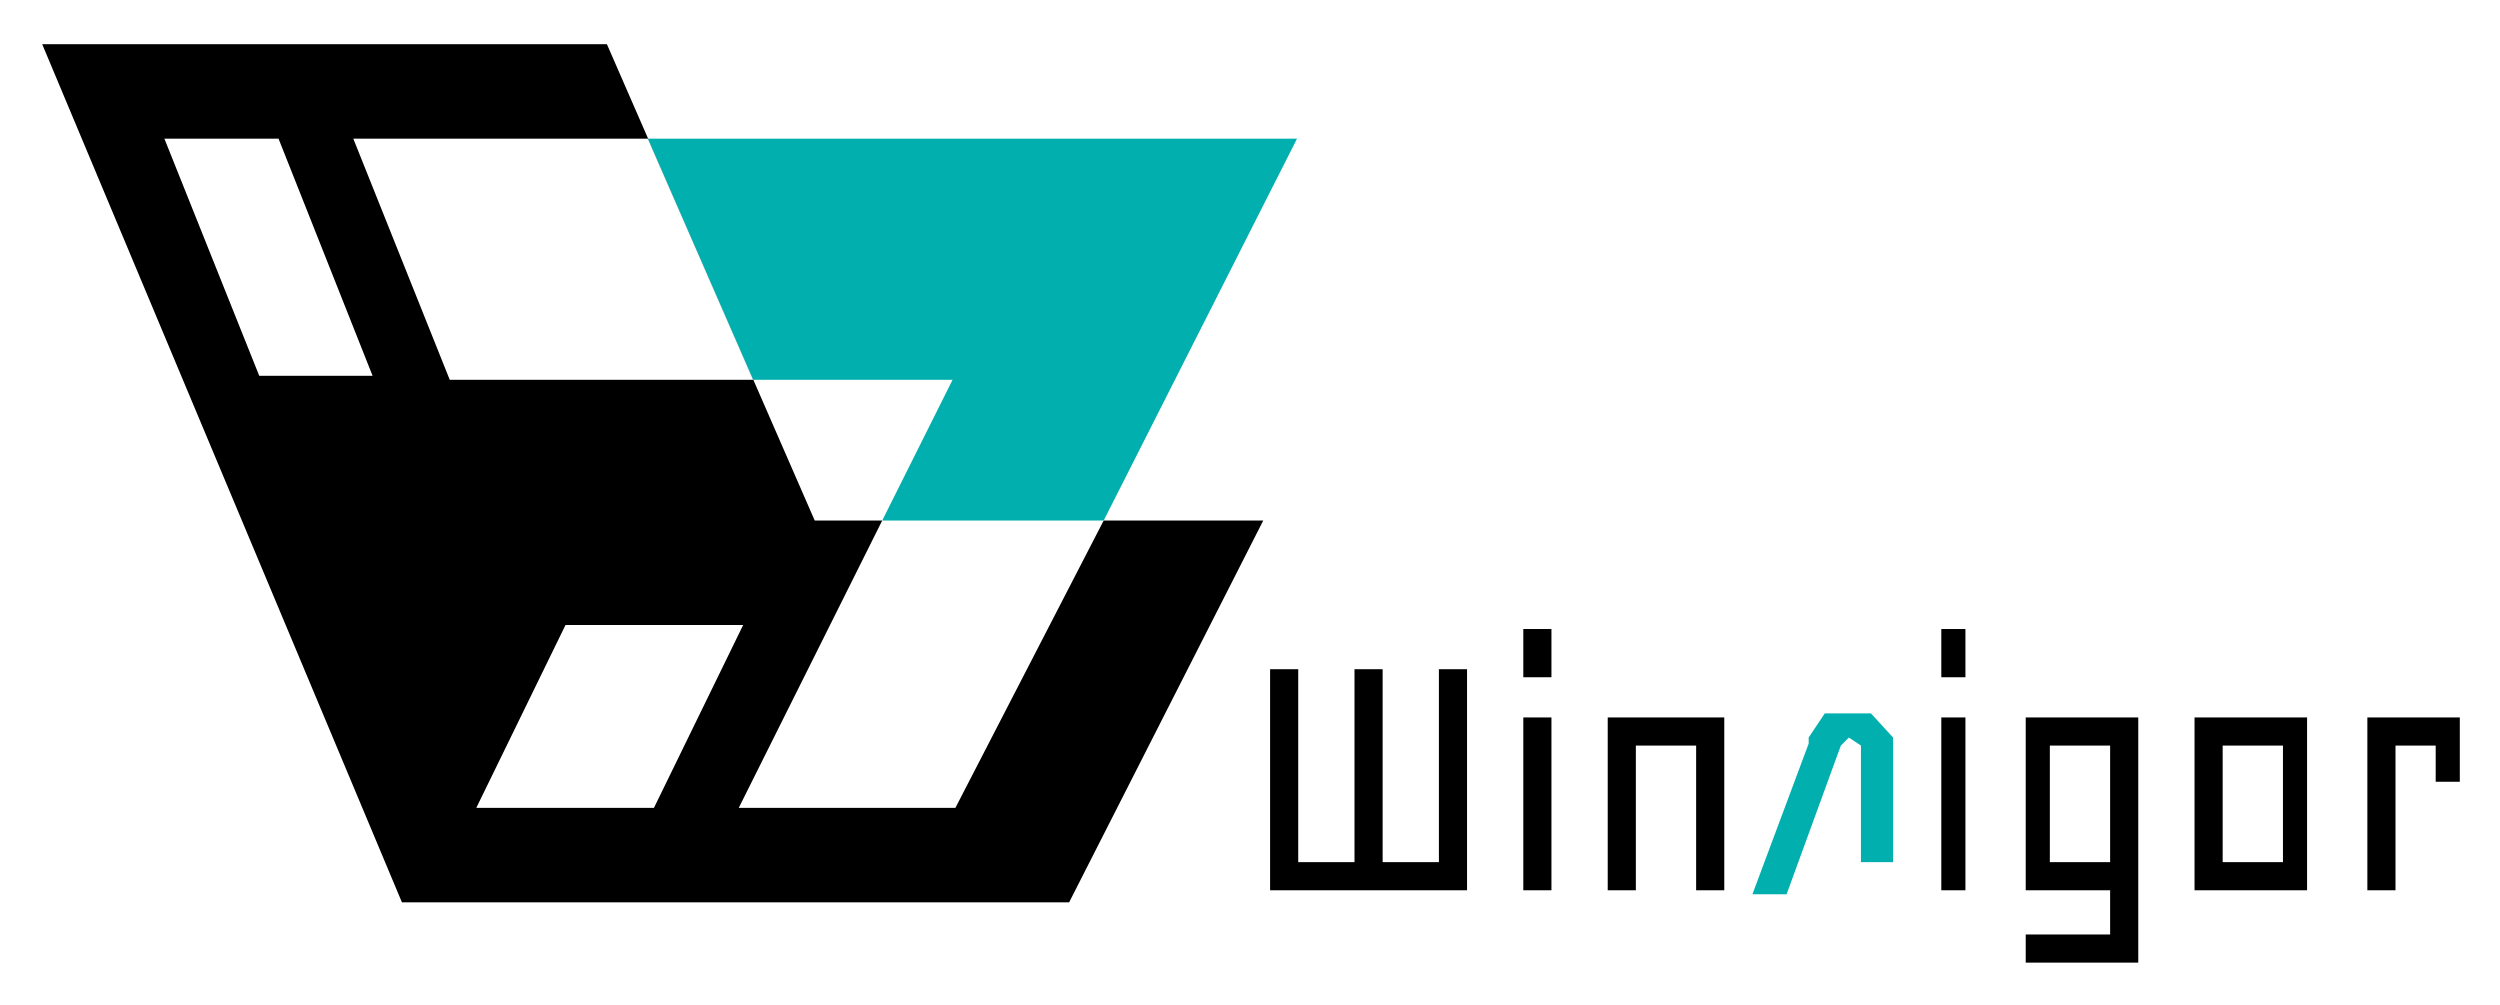
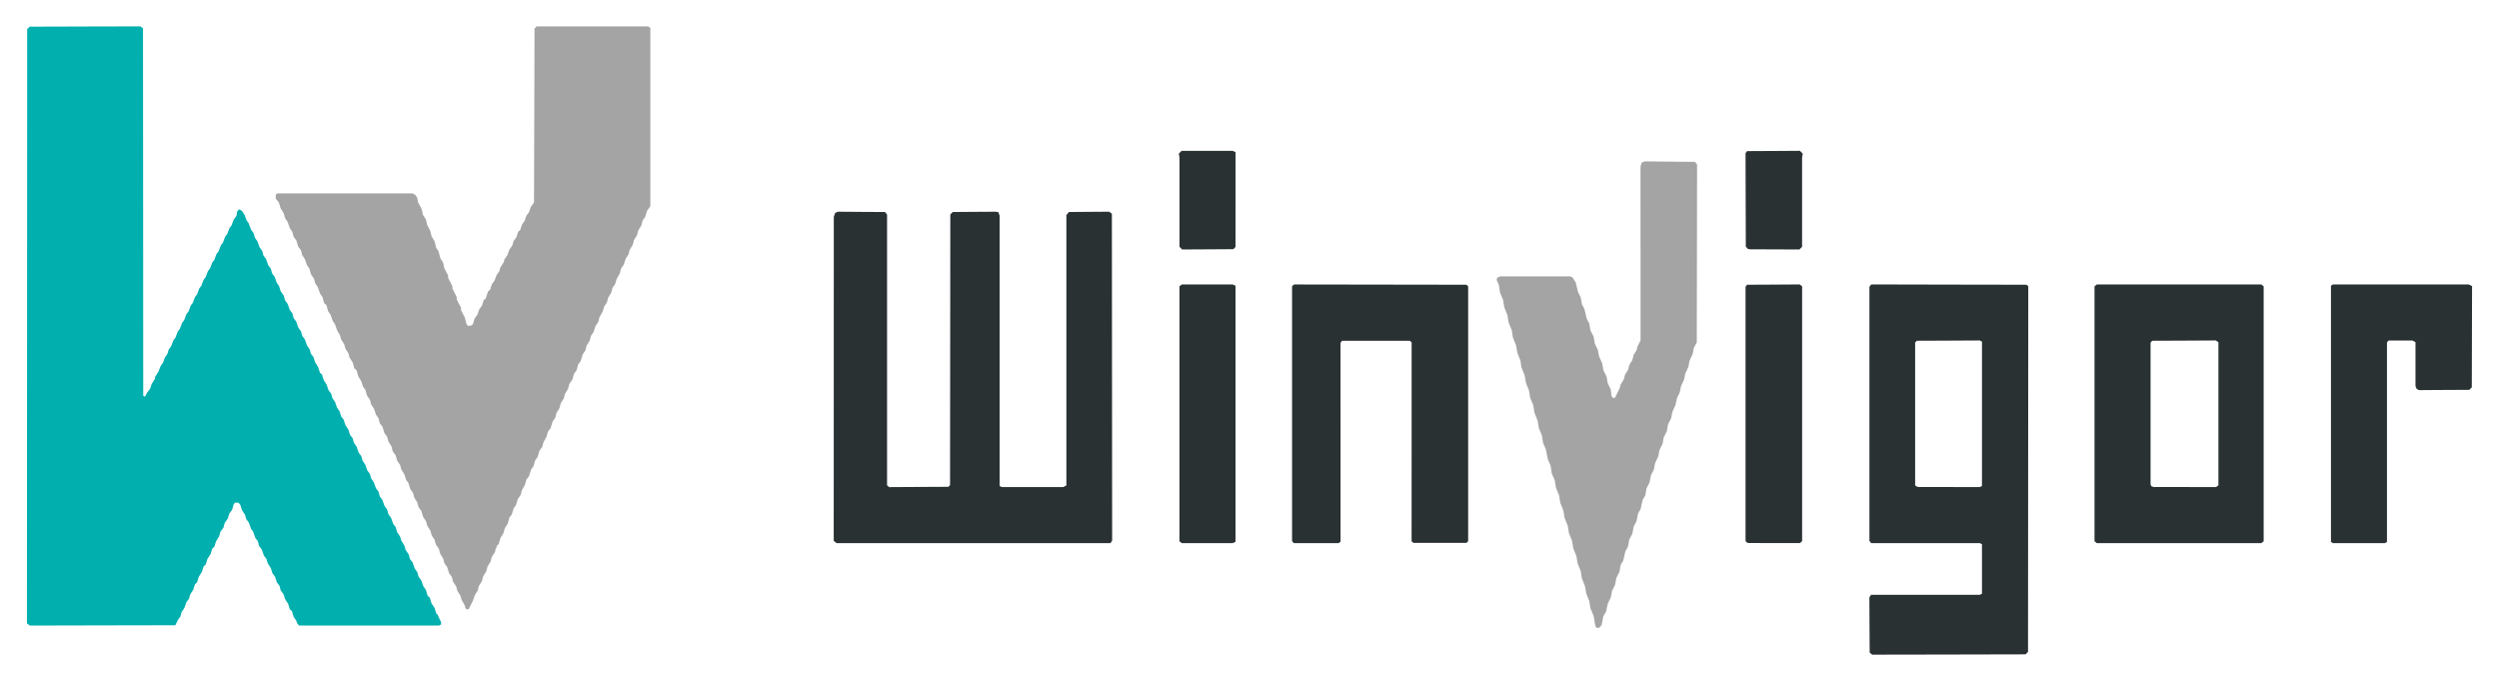
- <svg xmlns="http://www.w3.org/2000/svg" viewBox="16 66 622 250" role="img" aria-label="Winvigor">
-   <path fill="#000000" fill-rule="evenodd" d="M26.5 77H167L218.7 195.5H235.5L199.8 267H253.7L290.6 195.5H330.3L282 290.5H116Z M56.9 100.5H85.3L108.7 159.5H80.5Z M103.9 100.5H177.2L203.4 160.5H127.9Z M156.7 221.5H200.9L178.7 267H134.5Z" />
-   <path fill="#00AFAE" d="M177.2 100.5H338.7L290.6 195.5H235.5L253 160.5H203.4Z" />
-   <path fill="#000000" d="M332 232.5H339V287.5H332ZM353 232.5H360V287.5H353ZM374 232.5H381V287.5H374ZM332 280.5H381V287.5H332ZM395 222.5H402V234.5H395ZM395 244.5H402V287.5H395ZM416 244.5H445V251.5H416ZM416 244.5H423V287.5H416ZM438 244.5H445V287.5H438ZM499 222.5H505V234.5H499ZM499 244.5H505V287.5H499ZM520 244.5H548V251.5H520ZM520 244.5H526V287.5H520ZM541 244.5H548V305.5H541ZM520 280.5H548V287.5H520ZM520 298.5H548V305.5H520ZM562 244.5H590V251.5H562ZM562 280.5H590V287.5H562ZM562 244.5H569V287.5H562ZM584 244.5H590V287.5H584ZM605 244.5H628V251.5H605ZM605 244.5H612V287.5H605ZM622 244.5H628V260.5H622Z" />
-   <path fill="#00AFAE" d="M470 243.5H481.5L487 249.5V280.5H479V251.5L476 249.5L474 251.5L460.5 288.5H452L466 251V249.5Z" />
+ <svg xmlns="http://www.w3.org/2000/svg" viewBox="10 10 580 158" role="img" aria-label="Winvigor">
+   <path fill="#00AFAE" fill-rule="evenodd" d="M16.58 154.87L16.25 154.61L16.28 85.68L16.31 16.76L16.60 16.47L16.88 16.19L29.74 16.15L42.59 16.12L42.89 16.36L43.19 16.60L43.22 59.20L43.24 101.79L43.36 101.91L43.48 102.03L43.61 101.94L43.75 101.86L43.96 101.46L44.16 101.06L44.50 100.62L44.84 100.19L45.03 99.62L45.21 99.06L45.61 98.44L46.00 97.83L46.00 97.62L46.00 97.42L46.40 96.81L46.79 96.19L47.02 95.59L47.25 94.99L47.56 94.53L47.87 94.06L48.05 93.53L48.24 93.01L48.56 92.53L48.88 92.06L49.00 91.61L49.13 91.16L49.45 90.69L49.77 90.21L50.01 89.55L50.26 88.90L50.50 88.59L50.74 88.29L51.00 87.59L51.26 86.90L51.50 86.59L51.74 86.29L52.00 85.59L52.26 84.90L52.50 84.59L52.74 84.29L53.00 83.59L53.26 82.90L53.50 82.59L53.74 82.29L54.00 81.59L54.26 80.90L54.50 80.59L54.74 80.29L55.00 79.59L55.26 78.90L55.50 78.59L55.74 78.29L56.00 77.59L56.26 76.90L56.50 76.59L56.74 76.29L57.00 75.59L57.26 74.90L57.50 74.59L57.74 74.29L58.00 73.59L58.26 72.90L58.50 72.59L58.74 72.29L59.00 71.59L59.26 70.90L59.50 70.59L59.74 70.29L60.00 69.59L60.26 68.90L60.50 68.59L60.74 68.29L61.00 67.59L61.26 66.90L61.50 66.59L61.74 66.29L62.00 65.59L62.26 64.90L62.50 64.59L62.74 64.29L63.00 63.59L63.26 62.90L63.50 62.59L63.74 62.29L63.99 61.60L64.25 60.92L64.57 60.50L64.88 60.07L64.96 59.59L65.03 59.11L65.25 58.84L65.47 58.57L65.79 58.72L66.11 58.87L66.44 59.35L66.76 59.84L66.99 60.47L67.22 61.11L67.49 61.49L67.76 61.87L68.00 62.56L68.24 63.25L68.54 63.66L68.85 64.06L68.99 64.58L69.13 65.09L69.46 65.58L69.78 66.06L70.01 66.72L70.24 67.37L70.54 67.78L70.85 68.19L71.00 68.75L71.15 69.31L71.46 69.72L71.76 70.13L72.00 70.81L72.24 71.50L72.54 71.91L72.85 72.31L73.00 72.88L73.15 73.44L73.46 73.84L73.76 74.25L74.00 74.94L74.24 75.63L74.51 76.01L74.78 76.39L74.95 76.98L75.13 77.56L75.49 78.07L75.85 78.57L76.00 79.13L76.15 79.69L76.46 80.09L76.76 80.50L77.00 81.19L77.24 81.87L77.54 82.28L77.85 82.69L78.00 83.25L78.15 83.81L78.46 84.22L78.76 84.63L78.99 85.28L79.22 85.94L79.54 86.42L79.87 86.91L80.01 87.42L80.15 87.94L80.46 88.34L80.76 88.75L81.00 89.43L81.23 90.11L81.56 90.59L81.88 91.06L82.01 91.56L82.15 92.06L82.47 92.48L82.78 92.90L82.95 93.47L83.13 94.04L83.49 94.61L83.85 95.19L84.05 95.83L84.26 96.47L84.51 96.69L84.75 96.92L84.94 97.55L85.13 98.18L85.45 98.67L85.77 99.16L86.01 99.83L86.24 100.50L86.54 100.91L86.85 101.31L86.99 101.81L87.12 102.31L87.44 102.79L87.77 103.26L87.99 103.91L88.22 104.56L88.54 105.05L88.87 105.53L89.01 106.05L89.15 106.56L89.47 106.98L89.78 107.40L89.95 107.97L90.13 108.54L90.50 109.12L90.87 109.71L91.05 110.28L91.22 110.85L91.53 111.27L91.85 111.69L91.99 112.19L92.12 112.69L92.44 113.16L92.77 113.64L93.00 114.32L93.24 115.00L93.54 115.41L93.85 115.81L93.99 116.33L94.13 116.84L94.46 117.33L94.78 117.81L95.01 118.47L95.24 119.12L95.54 119.53L95.85 119.94L95.99 120.45L96.13 120.97L96.46 121.45L96.78 121.94L97.01 122.59L97.24 123.25L97.54 123.66L97.85 124.06L98.00 124.62L98.15 125.19L98.46 125.59L98.76 126.00L99.00 126.69L99.24 127.37L99.54 127.78L99.85 128.19L100.00 128.75L100.15 129.31L100.46 129.72L100.76 130.13L101.00 130.81L101.24 131.50L101.54 131.91L101.85 132.31L102.00 132.87L102.15 133.43L102.49 133.93L102.84 134.44L103.00 134.94L103.15 135.44L103.50 136.00L103.85 136.56L103.99 137.06L104.13 137.56L104.50 138.11L104.88 138.66L105.01 139.18L105.15 139.69L105.46 140.09L105.76 140.50L105.99 141.16L106.22 141.81L106.54 142.30L106.87 142.78L107.01 143.30L107.15 143.81L107.46 144.22L107.76 144.63L107.99 145.28L108.22 145.94L108.54 146.41L108.86 146.89L109.05 147.55L109.24 148.21L109.50 148.44L109.75 148.67L109.94 149.29L110.12 149.91L110.50 150.50L110.88 151.09L111.07 151.73L111.26 152.36L111.39 152.45L111.53 152.53L111.95 153.46L112.38 154.39L112.38 154.63L112.38 154.87L112.13 155.00L111.89 155.12L95.64 155.12L79.39 155.12L79.13 154.80L78.88 154.47L78.87 154.33L78.87 154.19L78.50 153.62L78.13 153.06L77.94 152.43L77.76 151.79L77.50 151.56L77.25 151.33L77.06 150.71L76.88 150.09L76.49 149.49L76.11 148.89L75.98 148.41L75.85 147.94L75.49 147.44L75.14 146.94L75.01 146.43L74.88 145.93L74.57 145.51L74.26 145.09L74.05 144.45L73.84 143.81L73.53 143.39L73.22 142.97L73.05 142.40L72.87 141.83L72.51 141.26L72.15 140.69L72.00 140.19L71.84 139.69L71.54 139.28L71.24 138.87L71.00 138.19L70.76 137.50L70.46 137.09L70.15 136.69L70.00 136.12L69.85 135.56L69.54 135.16L69.24 134.75L69.00 134.06L68.76 133.37L68.50 133.00L68.24 132.63L68.00 131.94L67.76 131.25L67.46 130.84L67.15 130.44L67.02 129.96L66.89 129.48L66.51 128.89L66.13 128.29L65.95 127.70L65.77 127.10L65.55 126.86L65.34 126.62L64.93 126.62L64.53 126.62L64.39 126.80L64.25 126.97L64.05 127.64L63.85 128.31L63.53 128.73L63.22 129.15L63.04 129.73L62.87 130.31L62.51 130.82L62.15 131.32L62.00 131.88L61.85 132.44L61.48 132.93L61.12 133.43L60.99 133.93L60.85 134.44L60.50 135.00L60.15 135.56L59.95 136.20L59.74 136.85L59.49 137.07L59.25 137.29L59.06 137.91L58.88 138.54L58.50 139.12L58.12 139.71L57.94 140.34L57.75 140.96L57.51 141.18L57.26 141.40L57.05 142.05L56.85 142.69L56.48 143.26L56.12 143.84L55.94 144.46L55.75 145.08L55.51 145.31L55.26 145.53L55.05 146.17L54.85 146.81L54.48 147.40L54.11 147.98L53.98 148.46L53.85 148.94L53.54 149.34L53.24 149.75L53.01 150.41L52.78 151.06L52.46 151.55L52.13 152.03L51.99 152.55L51.85 153.06L51.58 153.43L51.31 153.80L51.00 154.43L50.69 155.06L33.80 155.09L16.91 155.13L16.58 154.87Z" />
+   <path fill="#A4A4A4" fill-rule="evenodd" d="M118.16 151.22L118.03 151.06L117.94 150.75L117.85 150.44L117.51 149.81L117.16 149.19L117.00 148.69L116.85 148.19L116.50 147.62L116.15 147.06L116.01 146.56L115.88 146.05L115.51 145.49L115.15 144.94L115.00 144.38L114.85 143.81L114.54 143.40L114.22 142.98L114.00 142.25L113.78 141.52L113.46 141.10L113.15 140.69L113.00 140.12L112.85 139.56L112.50 139.00L112.15 138.44L112.00 137.88L111.86 137.31L111.50 136.81L111.15 136.31L111.00 135.75L110.86 135.19L110.54 134.73L110.23 134.27L110.05 133.68L109.87 133.08L109.51 132.51L109.15 131.94L109.01 131.42L108.87 130.91L108.54 130.42L108.21 129.94L108.00 129.23L107.78 128.52L107.46 128.10L107.15 127.69L107.00 127.12L106.85 126.56L106.50 126.00L106.15 125.44L106.00 124.88L105.85 124.31L105.54 123.90L105.22 123.48L105.00 122.74L104.78 122.01L104.52 121.69L104.27 121.36L104.06 120.71L103.85 120.06L103.50 119.50L103.15 118.94L103.01 118.43L102.88 117.92L102.51 117.37L102.15 116.81L102.00 116.25L101.85 115.69L101.50 115.19L101.14 114.69L101.00 114.12L100.85 113.56L100.50 113.00L100.15 112.44L100.00 111.88L99.85 111.31L99.54 110.90L99.22 110.48L99.00 109.75L98.78 109.02L98.46 108.60L98.15 108.19L98.00 107.62L97.86 107.06L97.56 106.62L97.26 106.18L97.02 105.48L96.77 104.78L96.46 104.30L96.14 103.81L96.01 103.30L95.87 102.78L95.54 102.30L95.21 101.81L94.99 101.10L94.78 100.38L94.52 100.06L94.27 99.74L94.06 99.09L93.85 98.44L93.50 97.88L93.15 97.31L92.95 96.62L92.76 95.92L92.50 95.69L92.24 95.46L92.05 94.76L91.85 94.06L91.48 93.51L91.12 92.95L90.99 92.44L90.86 91.94L90.54 91.48L90.23 91.02L90.05 90.43L89.87 89.83L89.51 89.26L89.14 88.69L89.06 88.31L88.97 87.94L88.60 87.26L88.22 86.57L87.99 85.91L87.76 85.24L87.50 84.88L87.24 84.51L86.99 83.79L86.74 83.07L86.45 82.63L86.15 82.19L85.95 81.49L85.76 80.79L85.50 80.56L85.24 80.33L85.05 79.63L84.85 78.94L84.55 78.50L84.26 78.06L84.02 77.36L83.77 76.66L83.46 76.17L83.14 75.69L83.01 75.17L82.87 74.66L82.54 74.17L82.21 73.69L81.99 72.98L81.78 72.26L81.51 71.89L81.24 71.51L80.99 70.79L80.74 70.07L80.44 69.63L80.14 69.19L80.00 68.62L79.85 68.06L79.54 67.65L79.22 67.23L79.00 66.50L78.78 65.77L78.46 65.35L78.15 64.94L78.00 64.38L77.86 63.81L77.56 63.37L77.26 62.93L77.02 62.23L76.77 61.53L76.46 61.05L76.14 60.56L76.00 60.03L75.86 59.49L75.50 58.91L75.13 58.34L74.94 57.69L74.75 57.04L74.38 56.57L74.00 56.09L74.00 55.62L74.00 55.16L74.17 55.01L74.35 54.87L90.06 54.87L105.77 54.87L106.12 55.08L106.47 55.28L106.66 55.61L106.85 55.94L106.94 56.44L107.03 56.94L107.44 57.69L107.84 58.44L108.00 59.12L108.15 59.81L108.51 60.38L108.86 60.94L109.00 61.54L109.13 62.15L109.50 62.85L109.86 63.56L110.01 64.19L110.16 64.81L110.50 65.38L110.85 65.94L111.05 66.73L111.25 67.53L111.49 67.87L111.74 68.21L111.98 69.09L112.23 69.97L112.54 70.45L112.85 70.94L112.98 71.56L113.11 72.19L113.55 73.04L114.00 73.89L114.00 74.17L114.00 74.45L114.50 75.44L115.00 76.42L115.00 76.68L115.00 76.94L115.50 77.92L116.00 78.91L116.00 79.18L116.00 79.45L116.50 80.44L117.00 81.42L117.00 81.70L117.00 81.98L117.43 82.79L117.86 83.61L118.07 84.40L118.27 85.19L118.48 85.42L118.68 85.64L119.05 85.57L119.41 85.50L119.58 85.36L119.75 85.22L119.94 84.58L120.13 83.94L120.48 83.44L120.84 82.94L121.03 82.35L121.23 81.76L121.54 81.35L121.84 80.94L122.05 80.30L122.26 79.65L122.50 79.44L122.74 79.22L123.00 78.44L123.26 77.65L123.50 77.44L123.74 77.22L123.95 76.58L124.16 75.94L124.47 75.52L124.78 75.10L125.01 74.47L125.24 73.84L125.56 73.37L125.89 72.91L126.00 72.49L126.12 72.06L126.56 71.38L127.00 70.70L127.00 70.49L127.00 70.29L127.37 69.74L127.75 69.19L128.00 68.52L128.26 67.85L128.55 67.46L128.84 67.06L129.04 66.47L129.23 65.88L129.54 65.47L129.84 65.06L130.05 64.42L130.26 63.78L130.50 63.56L130.74 63.35L130.95 62.70L131.16 62.06L131.46 61.65L131.77 61.24L131.96 60.65L132.16 60.06L132.46 59.65L132.77 59.24L132.97 58.65L133.16 58.06L133.55 57.52L133.94 56.97L134.00 36.81L134.06 16.65L134.30 16.39L134.54 16.12L147.50 16.13L160.46 16.13L160.70 16.30L160.94 16.48L160.94 37.16L160.94 57.85L160.55 58.39L160.16 58.94L159.96 59.62L159.76 60.31L159.46 60.73L159.15 61.14L159.00 61.73L158.86 62.31L158.50 62.88L158.15 63.44L158.00 64.00L157.85 64.56L157.50 65.12L157.15 65.69L157.00 66.25L156.85 66.81L156.50 67.38L156.15 67.94L156.00 68.50L155.86 69.06L155.56 69.50L155.26 69.94L155.02 70.66L154.78 71.38L154.46 71.84L154.14 72.31L154.00 72.88L153.85 73.44L153.49 74.08L153.12 74.73L152.94 75.31L152.77 75.90L152.46 76.36L152.14 76.81L152.00 77.38L151.85 77.94L151.50 78.50L151.15 79.06L151.00 79.62L150.86 80.19L150.54 80.64L150.23 81.10L150.06 81.69L149.88 82.27L149.51 82.92L149.15 83.56L149.00 84.12L148.86 84.69L148.54 85.16L148.22 85.62L147.98 86.34L147.74 87.06L147.44 87.50L147.14 87.94L147.00 88.50L146.85 89.06L146.50 89.62L146.15 90.19L146.00 90.75L145.86 91.31L145.55 91.77L145.24 92.22L145.01 92.98L144.78 93.74L144.50 94.13L144.22 94.51L144.00 95.25L143.78 95.99L143.51 96.33L143.25 96.66L143.04 97.36L142.84 98.06L142.49 98.56L142.14 99.06L142.00 99.62L141.85 100.19L141.50 100.75L141.15 101.31L141.00 101.88L140.85 102.44L140.50 103.00L140.15 103.56L140.00 104.12L139.85 104.69L139.50 105.25L139.15 105.81L139.00 106.38L138.86 106.94L138.55 107.39L138.24 107.85L138.01 108.60L137.78 109.35L137.46 109.77L137.15 110.19L137.00 110.75L136.85 111.31L136.50 111.94L136.15 112.56L136.00 113.12L135.85 113.69L135.54 114.10L135.22 114.52L134.99 115.28L134.76 116.03L134.45 116.48L134.14 116.94L134.00 117.50L133.86 118.06L133.55 118.52L133.24 118.97L133.01 119.72L132.78 120.48L132.46 120.90L132.15 121.31L132.00 121.88L131.85 122.44L131.50 123.06L131.15 123.69L131.00 124.24L130.85 124.80L130.51 125.31L130.16 125.81L129.96 126.51L129.75 127.21L129.49 127.55L129.22 127.88L129.00 128.63L128.78 129.37L128.51 129.70L128.25 130.04L128.05 130.74L127.85 131.44L127.50 132.00L127.15 132.56L127.00 133.12L126.85 133.69L126.50 134.25L126.15 134.81L125.95 135.51L125.75 136.22L125.58 136.36L125.41 136.50L125.22 136.97L125.02 137.44L124.95 137.75L124.88 138.07L124.52 138.63L124.15 139.19L124.00 139.75L123.85 140.31L123.50 140.88L123.15 141.44L123.00 142.00L122.85 142.56L122.50 143.12L122.15 143.69L122.00 144.25L121.85 144.81L121.50 145.38L121.15 145.94L121.00 146.50L120.86 147.06L120.56 147.50L120.26 147.94L120.02 148.63L119.78 149.31L119.44 150.00L119.10 150.69L118.95 151.00L118.80 151.31L118.55 151.35L118.29 151.39L118.16 151.22Z" />
+   <path fill="#293133" fill-rule="evenodd" d="M444.23 161.64L443.94 161.40L443.90 155.00L443.87 148.59L444.06 148.30L444.26 148.00L456.89 148.00L469.52 148.00L469.76 147.87L470.00 147.74L470.00 142.00L470.00 136.26L469.76 136.13L469.52 136.00L456.89 136.00L444.26 136.00L444.07 135.72L443.88 135.44L443.88 105.99L443.88 76.53L444.09 76.26L444.31 75.99L462.32 76.03L480.34 76.06L480.54 76.23L480.75 76.41L480.72 118.82L480.69 161.24L480.40 161.53L480.12 161.81L462.32 161.85L444.53 161.88L444.23 161.64ZM203.83 135.74L203.50 135.48L203.51 97.90L203.52 60.31L203.67 59.88L203.81 59.44L204.12 59.28L204.44 59.12L209.92 59.16L215.40 59.19L215.64 59.48L215.88 59.78L215.88 91.18L215.88 122.59L216.11 122.80L216.34 123.01L223.23 122.97L230.12 122.94L230.31 122.74L230.50 122.55L230.53 91.15L230.56 59.76L230.85 59.47L231.13 59.19L236.16 59.15L241.19 59.12L241.46 59.18L241.73 59.25L241.86 59.64L242.00 60.04L242.00 91.39L242.00 122.74L242.24 122.87L242.48 123.00L249.62 123.00L256.76 123.00L257.13 122.81L257.50 122.62L257.50 122.40L257.50 122.19L257.50 91.04L257.50 59.89L257.80 59.54L258.10 59.19L262.78 59.15L267.46 59.12L267.76 59.36L268.06 59.60L268.09 97.51L268.12 135.42L267.93 135.71L267.74 136.00L235.95 136.00L204.16 136.00L203.83 135.74ZM284.01 135.78L283.74 135.56L283.74 106.00L283.74 76.44L284.01 76.22L284.28 76.00L290.20 76.00L296.11 76.00L296.43 76.15L296.75 76.29L296.75 76.40L296.75 76.50L296.75 106.00L296.75 135.50L296.75 135.60L296.75 135.71L296.43 135.85L296.11 136.00L290.20 136.00L284.28 136.00L284.01 135.78ZM310.08 135.77L309.88 135.54L309.88 105.98L309.88 76.41L310.10 76.21L310.33 76.00L330.35 76.03L350.37 76.06L350.56 76.26L350.75 76.45L350.75 106.00L350.75 135.55L350.56 135.74L350.37 135.94L344.20 135.94L338.04 135.94L337.83 135.76L337.62 135.59L337.63 112.52L337.63 89.45L337.44 89.26L337.24 89.06L329.36 89.06L321.48 89.06L321.30 89.31L321.12 89.55L321.13 112.62L321.13 135.68L320.92 135.84L320.70 136.00L315.50 136.00L310.29 136.00L310.08 135.77ZM415.55 135.88L415.28 135.77L415.21 135.57L415.13 135.36L415.13 105.95L415.13 76.54L415.30 76.30L415.48 76.06L421.60 76.03L427.71 75.99L427.98 76.22L428.26 76.44L428.26 106.00L428.26 135.56L427.99 135.78L427.72 136.00L421.77 135.99L415.81 135.98L415.55 135.88ZM496.39 135.78L496.12 135.56L496.12 106.00L496.12 76.44L496.39 76.22L496.65 76.00L515.75 76.00L534.85 76.00L535.11 76.22L535.38 76.44L535.38 106.00L535.38 135.56L535.11 135.78L534.85 136.00L515.75 136.00L496.65 136.00L496.39 135.78ZM551.21 135.84L551.00 135.69L551.00 106.00L551.00 76.31L551.21 76.16L551.42 76.00L567.22 76.00L583.01 76.00L583.38 76.19L583.75 76.38L583.72 88.13L583.69 99.87L583.40 100.15L583.12 100.44L577.28 100.47L571.44 100.51L571.17 100.37L570.90 100.22L570.76 99.92L570.62 99.61L570.62 94.50L570.62 89.38L570.26 89.19L569.89 89.00L567.14 89.00L564.39 89.00L564.20 89.20L564.00 89.39L564.00 112.57L564.00 135.74L563.76 135.87L563.52 136.00L557.47 136.00L551.42 136.00L551.21 135.84ZM469.76 122.87L470.00 122.74L470.00 106.00L470.00 89.26L469.75 89.13L469.51 88.99L462.19 89.03L454.88 89.06L454.69 89.26L454.49 89.45L454.49 105.98L454.49 122.51L454.57 122.64L454.65 122.77L454.92 122.88L455.19 122.98L462.35 122.99L469.52 123.00L469.76 122.87ZM524.60 122.81L524.88 122.61L524.88 106.00L524.88 89.38L524.58 89.19L524.28 88.99L516.88 89.03L509.48 89.06L509.31 89.30L509.13 89.54L509.13 105.96L509.13 122.37L509.21 122.57L509.28 122.77L509.55 122.88L509.81 122.98L517.07 122.99L524.32 123.00L524.60 122.81ZM284.06 67.57L283.75 67.26L283.75 56.91L283.75 46.56L283.67 46.10L283.60 45.64L283.92 45.32L284.24 45.00L290.18 45.00L296.11 45.00L296.43 45.15L296.75 45.29L296.75 45.43L296.76 45.56L296.76 56.43L296.75 67.30L296.50 67.56L296.24 67.81L290.31 67.85L284.37 67.88L284.06 67.57ZM415.92 67.79L415.65 67.74L415.42 67.48L415.19 67.22L415.16 56.38L415.13 45.54L415.31 45.30L415.48 45.06L421.62 45.03L427.75 44.99L428.08 45.32L428.40 45.64L428.33 46.10L428.25 46.56L428.25 56.91L428.25 67.26L427.94 67.57L427.64 67.88L421.91 67.86L416.19 67.84L415.92 67.79Z" />
+   <path fill="#A4A4A4" fill-rule="evenodd" d="M380.59 155.61L380.38 155.49L380.26 155.03L380.14 154.56L380.01 153.73L379.87 152.90L379.51 152.03L379.14 151.16L379.00 150.33L378.87 149.49L378.51 148.59L378.16 147.69L378.01 146.83L377.86 145.98L377.50 145.06L377.13 144.13L377.00 143.31L376.87 142.49L376.51 141.59L376.16 140.69L376.01 139.84L375.87 139.00L375.50 138.09L375.14 137.18L375.00 136.34L374.87 135.49L374.50 134.56L374.13 133.63L374.00 132.82L373.87 132.01L373.51 131.10L373.14 130.19L372.99 129.31L372.84 128.44L372.49 127.56L372.14 126.69L372.00 125.84L371.87 125.00L371.51 124.09L371.14 123.19L370.99 122.31L370.85 121.44L370.50 120.62L370.15 119.81L370.01 118.88L369.86 117.94L369.56 117.27L369.25 116.60L369.01 115.39L368.77 114.19L368.46 113.50L368.15 112.81L368.00 111.88L367.84 110.96L367.50 110.13L367.15 109.31L367.01 108.44L366.86 107.56L366.51 106.69L366.16 105.81L366.00 104.88L365.84 103.96L365.50 103.13L365.15 102.31L365.01 101.46L364.86 100.60L364.51 99.71L364.16 98.81L364.01 97.96L363.86 97.10L363.50 96.18L363.13 95.26L363.00 94.44L362.87 93.62L362.51 92.71L362.16 91.81L362.01 90.97L361.87 90.13L361.50 89.22L361.14 88.30L361.00 87.45L360.87 86.60L360.50 85.70L360.14 84.81L360.00 83.97L359.87 83.13L359.51 82.22L359.14 81.31L358.99 80.44L358.85 79.56L358.50 78.73L358.15 77.91L358.01 76.99L357.87 76.08L357.61 75.51L357.36 74.94L357.43 74.67L357.50 74.40L357.89 74.26L358.29 74.12L366.40 74.12L374.52 74.13L374.74 74.25L374.97 74.37L375.35 74.97L375.74 75.57L375.99 76.66L376.25 77.76L376.55 78.36L376.86 78.95L377.00 79.75L377.14 80.55L377.45 81.14L377.75 81.74L378.00 82.81L378.25 83.88L378.55 84.48L378.86 85.08L379.00 85.87L379.14 86.67L379.50 87.38L379.86 88.08L380.00 88.88L380.14 89.69L380.49 90.44L380.85 91.19L380.99 91.94L381.14 92.69L381.50 93.50L381.86 94.31L382.00 95.12L382.14 95.92L382.50 96.62L382.86 97.31L383.00 98.09L383.14 98.88L383.49 99.63L383.85 100.39L383.94 101.13L384.02 101.88L384.23 102.13L384.44 102.39L384.65 102.31L384.85 102.23L385.41 101.08L385.97 99.94L386.06 99.56L386.14 99.19L386.50 98.62L386.85 98.06L387.00 97.50L387.15 96.94L387.50 96.38L387.85 95.81L388.00 95.25L388.15 94.69L388.49 94.12L388.84 93.56L389.01 92.94L389.17 92.31L389.52 91.77L389.86 91.22L389.94 90.83L390.02 90.44L390.39 89.72L390.76 88.99L390.76 68.85L390.75 48.70L390.88 48.22L391.01 47.73L391.41 47.58L391.81 47.44L397.60 47.50L403.40 47.56L403.64 47.86L403.88 48.16L403.85 68.80L403.81 89.44L403.47 90.07L403.13 90.70L402.99 91.41L402.86 92.12L402.49 92.91L402.13 93.70L401.99 94.41L401.86 95.12L401.50 95.91L401.13 96.69L401.00 97.37L400.87 98.06L400.51 98.83L400.15 99.61L400.00 100.33L399.85 101.06L399.55 101.66L399.25 102.25L399.06 103.09L398.87 103.94L398.51 104.75L398.15 105.56L398.00 106.31L397.85 107.06L397.49 107.76L397.14 108.45L397.00 109.25L396.86 110.05L396.50 110.75L396.15 111.45L396.01 112.18L395.88 112.92L395.51 113.68L395.14 114.44L395.01 115.15L394.88 115.87L394.51 116.65L394.14 117.44L393.99 118.19L393.85 118.94L393.50 119.62L393.16 120.31L393.01 121.12L392.85 121.93L392.50 122.62L392.14 123.31L392.00 124.12L391.86 124.94L391.55 125.46L391.25 125.98L391.00 127.06L390.75 128.15L390.45 128.67L390.16 129.19L390.01 130.00L389.86 130.81L389.51 131.50L389.16 132.19L389.01 133.00L388.85 133.81L388.50 134.50L388.14 135.19L387.99 136.00L387.84 136.81L387.54 137.37L387.23 137.94L386.99 138.98L386.75 140.02L386.45 140.54L386.14 141.06L386.00 141.88L385.86 142.69L385.50 143.38L385.15 144.07L384.99 144.88L384.84 145.69L384.50 146.38L384.15 147.06L384.01 147.81L383.86 148.56L383.50 149.32L383.14 150.09L382.95 150.98L382.77 151.87L382.45 152.41L382.13 152.95L381.94 153.94L381.75 154.94L381.53 155.24L381.30 155.54L381.05 155.63L380.80 155.72L380.59 155.61Z" />
</svg>
